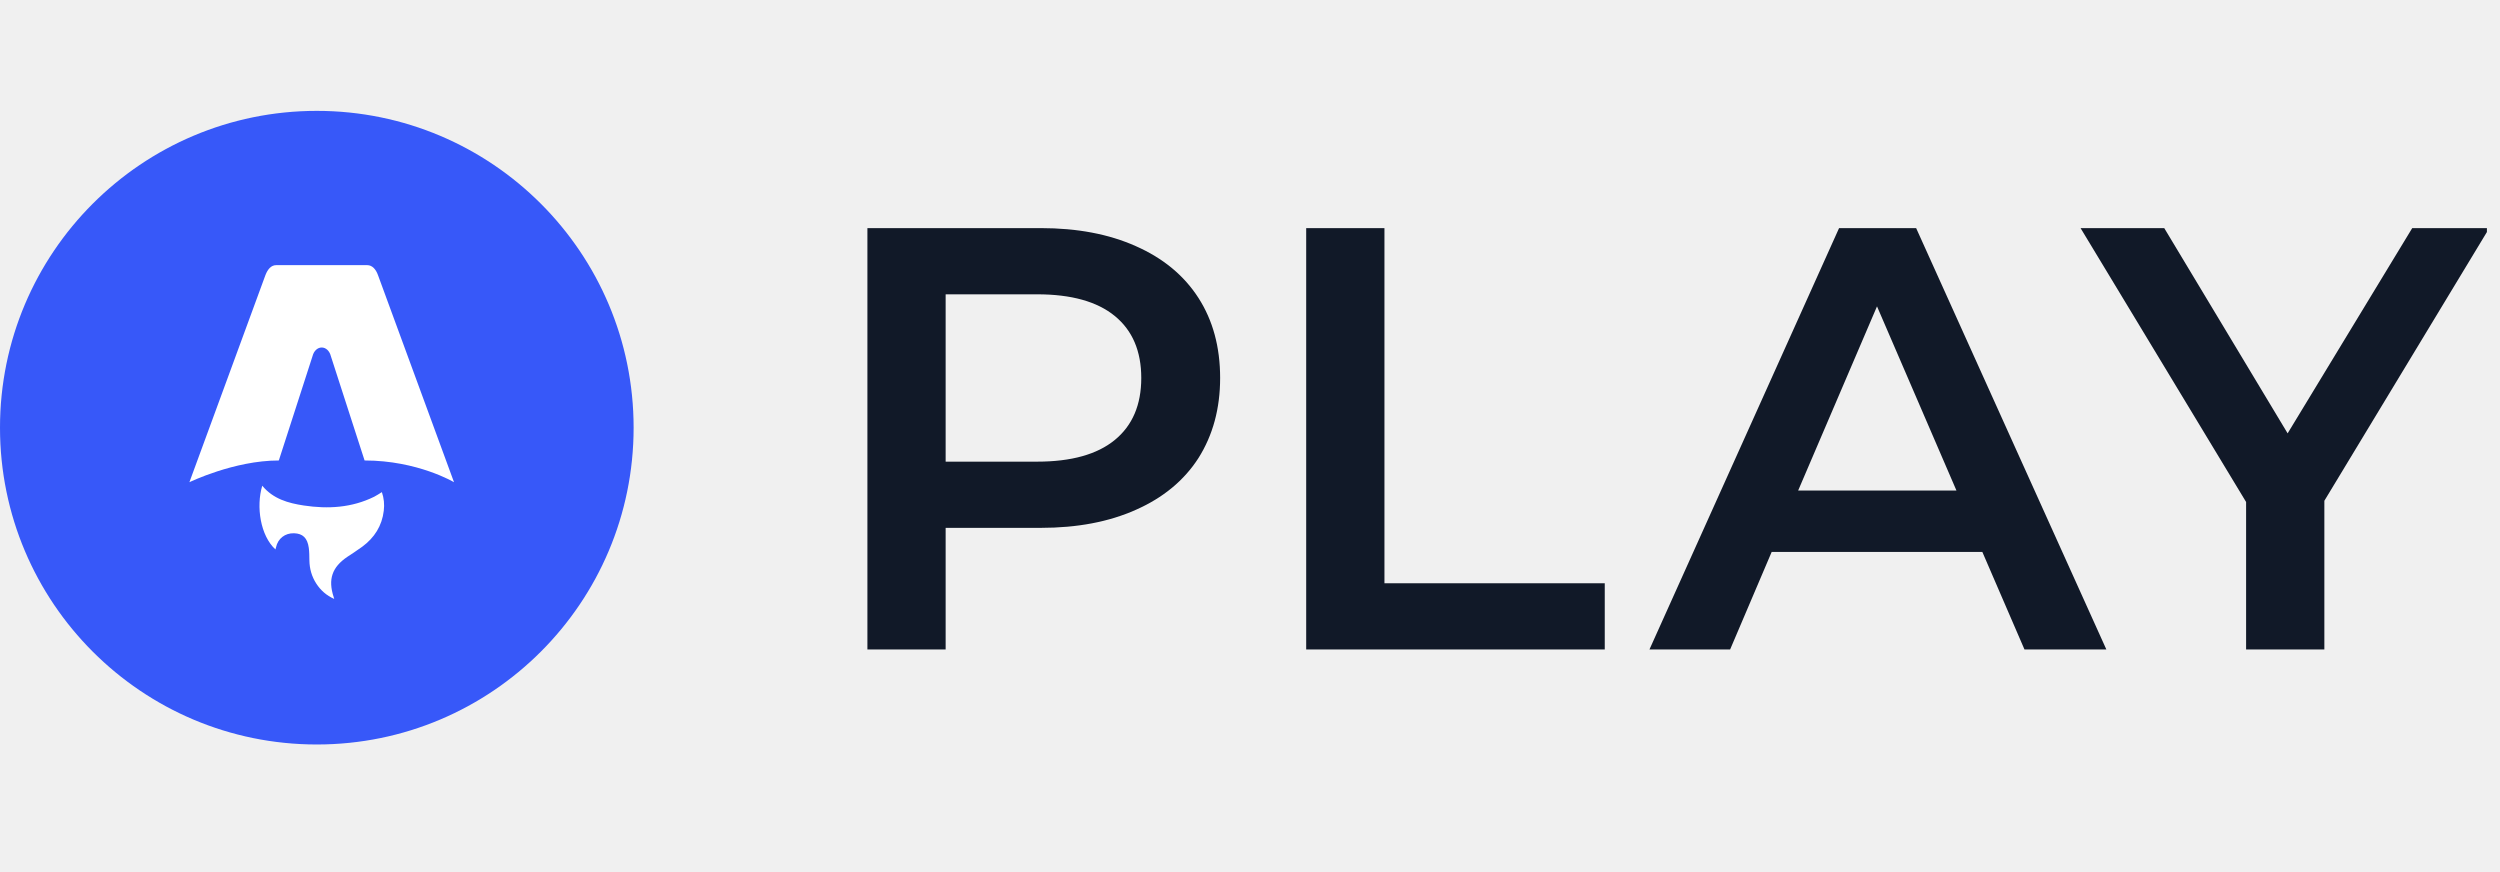
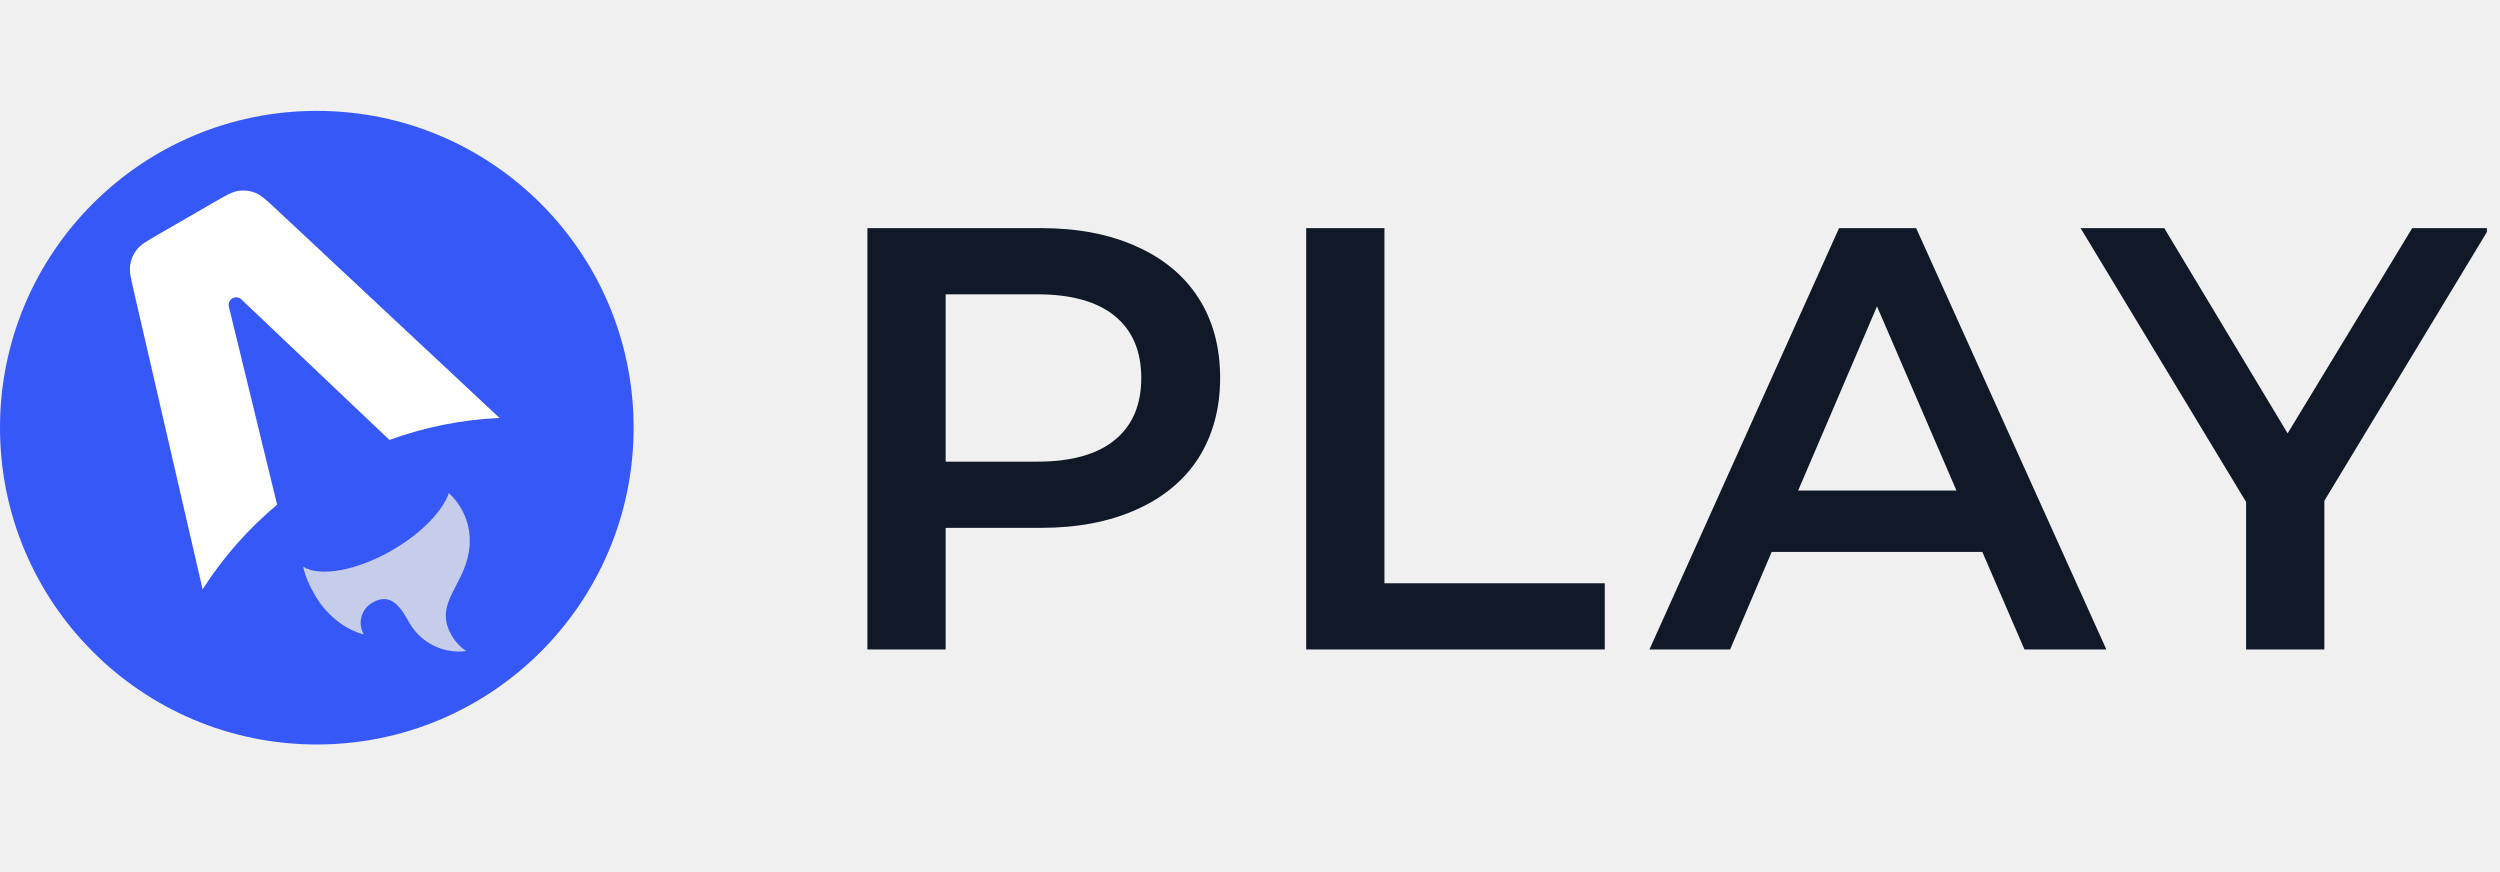
<svg xmlns="http://www.w3.org/2000/svg" width="132" height="46" viewBox="0 0 132 46" fill="none">
-   <g clip-path="url(#clip0_2414_2115)">
-     <path d="M54.952 12.044C56.88 12.044 58.554 12.362 59.973 12.997C61.414 13.633 62.516 14.544 63.279 15.731C64.041 16.917 64.423 18.326 64.423 19.958C64.423 21.568 64.041 22.977 63.279 24.185C62.516 25.371 61.414 26.282 59.973 26.918C58.554 27.553 56.88 27.871 54.952 27.871H49.93V34.291H45.799V12.044H54.952ZM54.761 24.375C56.562 24.375 57.929 23.994 58.861 23.231C59.793 22.468 60.259 21.377 60.259 19.958C60.259 18.538 59.793 17.447 58.861 16.684C57.929 15.921 56.562 15.54 54.761 15.54H49.93V24.375H54.761ZM68.967 12.044H73.099V30.795H84.731V34.291H68.967V12.044ZM104.668 29.143H93.544L91.351 34.291H87.092L97.103 12.044H101.172L111.215 34.291H106.892L104.668 29.143ZM103.301 25.901L99.106 16.176L94.942 25.901H103.301ZM122.726 26.441V34.291H118.594V26.505L109.854 12.044H114.272L120.787 22.881L127.366 12.044H131.434L122.726 26.441Z" fill="#111928" />
-     <path d="M16.727 39.309C25.965 39.309 33.455 31.82 33.455 22.582C33.455 13.344 25.965 5.854 16.727 5.854C7.489 5.854 0 13.344 0 22.582C0 31.82 7.489 39.309 16.727 39.309Z" fill="#3758F9" />
-     <g clip-path="url(#clip1_2414_2115)">
-       <path d="M14.544 29.011C13.748 28.283 13.515 26.754 13.847 25.646C14.422 26.345 15.219 26.566 16.045 26.691C17.319 26.883 18.571 26.811 19.754 26.229C19.89 26.162 20.015 26.073 20.163 25.984C20.274 26.306 20.303 26.631 20.264 26.962C20.17 27.769 19.768 28.392 19.13 28.864C18.875 29.053 18.605 29.222 18.341 29.4C17.531 29.947 17.312 30.589 17.617 31.523C17.624 31.545 17.63 31.568 17.647 31.624C17.233 31.439 16.931 31.169 16.701 30.815C16.458 30.441 16.342 30.027 16.336 29.58C16.333 29.362 16.333 29.142 16.304 28.927C16.232 28.404 15.987 28.17 15.524 28.156C15.049 28.142 14.673 28.436 14.573 28.899C14.565 28.934 14.554 28.969 14.543 29.01L14.544 29.011Z" fill="white" />
-       <path d="M10 25.461C10 25.461 12.358 24.313 14.722 24.313L16.504 18.796C16.571 18.529 16.766 18.348 16.986 18.348C17.206 18.348 17.401 18.529 17.467 18.796L19.25 24.313C22.05 24.313 23.972 25.461 23.972 25.461C23.972 25.461 19.967 14.552 19.959 14.53C19.844 14.208 19.65 14 19.389 14H14.583C14.322 14 14.136 14.208 14.013 14.53C14.004 14.552 10 25.461 10 25.461Z" fill="white" />
+   <g clip-path="url(#clip0_304_59)">
+     <mask id="mask0_304_59" style="mask-type:luminance" maskUnits="userSpaceOnUse" x="0" y="0" width="132" height="46">
+       <path d="M131.309 0H0V46H131.309V0Z" fill="white" />
+     </mask>
+     <g mask="url(#mask0_304_59)">
+       <path d="M54.952 12.044C56.88 12.044 58.554 12.362 59.973 12.997C61.414 13.633 62.516 14.544 63.279 15.731C64.041 16.917 64.423 18.326 64.423 19.958C64.423 21.568 64.041 22.977 63.279 24.185C62.516 25.371 61.414 26.282 59.973 26.918C58.554 27.553 56.88 27.871 54.952 27.871H49.93V34.291H45.799V12.044H54.952ZM54.761 24.375C56.562 24.375 57.929 23.994 58.861 23.231C59.793 22.468 60.259 21.377 60.259 19.958C60.259 18.538 59.793 17.447 58.861 16.684C57.929 15.921 56.562 15.54 54.761 15.54H49.93V24.375H54.761ZM68.967 12.044H73.099V30.795H84.731V34.291H68.967V12.044ZM104.668 29.143H93.544L91.351 34.291H87.092L97.103 12.044H101.172L111.215 34.291H106.892L104.668 29.143ZM103.301 25.901L99.106 16.176L94.942 25.901H103.301ZM122.726 26.441V34.291H118.594V26.505L109.854 12.044H114.272L120.787 22.881L127.366 12.044H131.434L122.726 26.441Z" fill="#111928" />
+       <path d="M16.727 39.309C25.965 39.309 33.455 31.82 33.455 22.582C33.455 13.344 25.965 5.854 16.727 5.854C7.489 5.854 0 13.344 0 22.582C0 31.82 7.489 39.309 16.727 39.309Z" fill="#3758F9" />
    </g>
+     <path d="M13.469 10.175C13.782 10.297 14.052 10.549 14.592 11.053L26.375 22.068C24.389 22.157 22.428 22.549 20.561 23.229L12.744 15.808C12.682 15.748 12.602 15.711 12.517 15.701C12.431 15.691 12.345 15.709 12.271 15.752C12.196 15.795 12.138 15.861 12.104 15.94C12.07 16.019 12.063 16.107 12.084 16.191L14.631 26.646C13.1 27.927 11.773 29.434 10.698 31.116L7.07 15.391C6.904 14.673 6.822 14.314 6.874 13.982C6.919 13.689 7.039 13.413 7.222 13.18C7.43 12.915 7.749 12.731 8.388 12.362L11.307 10.677C11.947 10.308 12.266 10.123 12.599 10.076C12.893 10.034 13.192 10.069 13.469 10.175Z" fill="white" />
+     <path d="M23.699 26.038C23.359 26.999 22.247 28.163 20.705 29.053C18.812 30.145 16.886 30.472 16.008 29.923C16.12 30.464 16.386 31.003 16.578 31.335C16.578 31.335 17.42 33.022 19.208 33.501C19.045 33.219 19.001 32.883 19.085 32.567C19.17 32.252 19.376 31.983 19.659 31.82C20.668 31.237 21.175 32.118 21.586 32.833L21.623 32.897C22.249 33.981 23.448 34.528 24.617 34.376C24.299 34.161 24.035 33.877 23.844 33.544C23.247 32.51 23.632 31.775 24.079 30.92C24.434 30.24 24.83 29.484 24.802 28.443C24.786 27.882 24.631 27.333 24.349 26.848C24.171 26.538 23.95 26.267 23.699 26.038Z" fill="#C6CDEB" />
  </g>
  <defs>
-     <clipPath id="clip0_2414_2115">
-       <rect width="131.309" height="46" fill="white" />
-     </clipPath>
-     <clipPath id="clip1_2414_2115">
-       <rect width="14" height="17.623" fill="white" transform="translate(10 14)" />
+     <clipPath id="clip0_304_59">
+       <rect width="132" height="46" fill="white" />
    </clipPath>
  </defs>
</svg>
